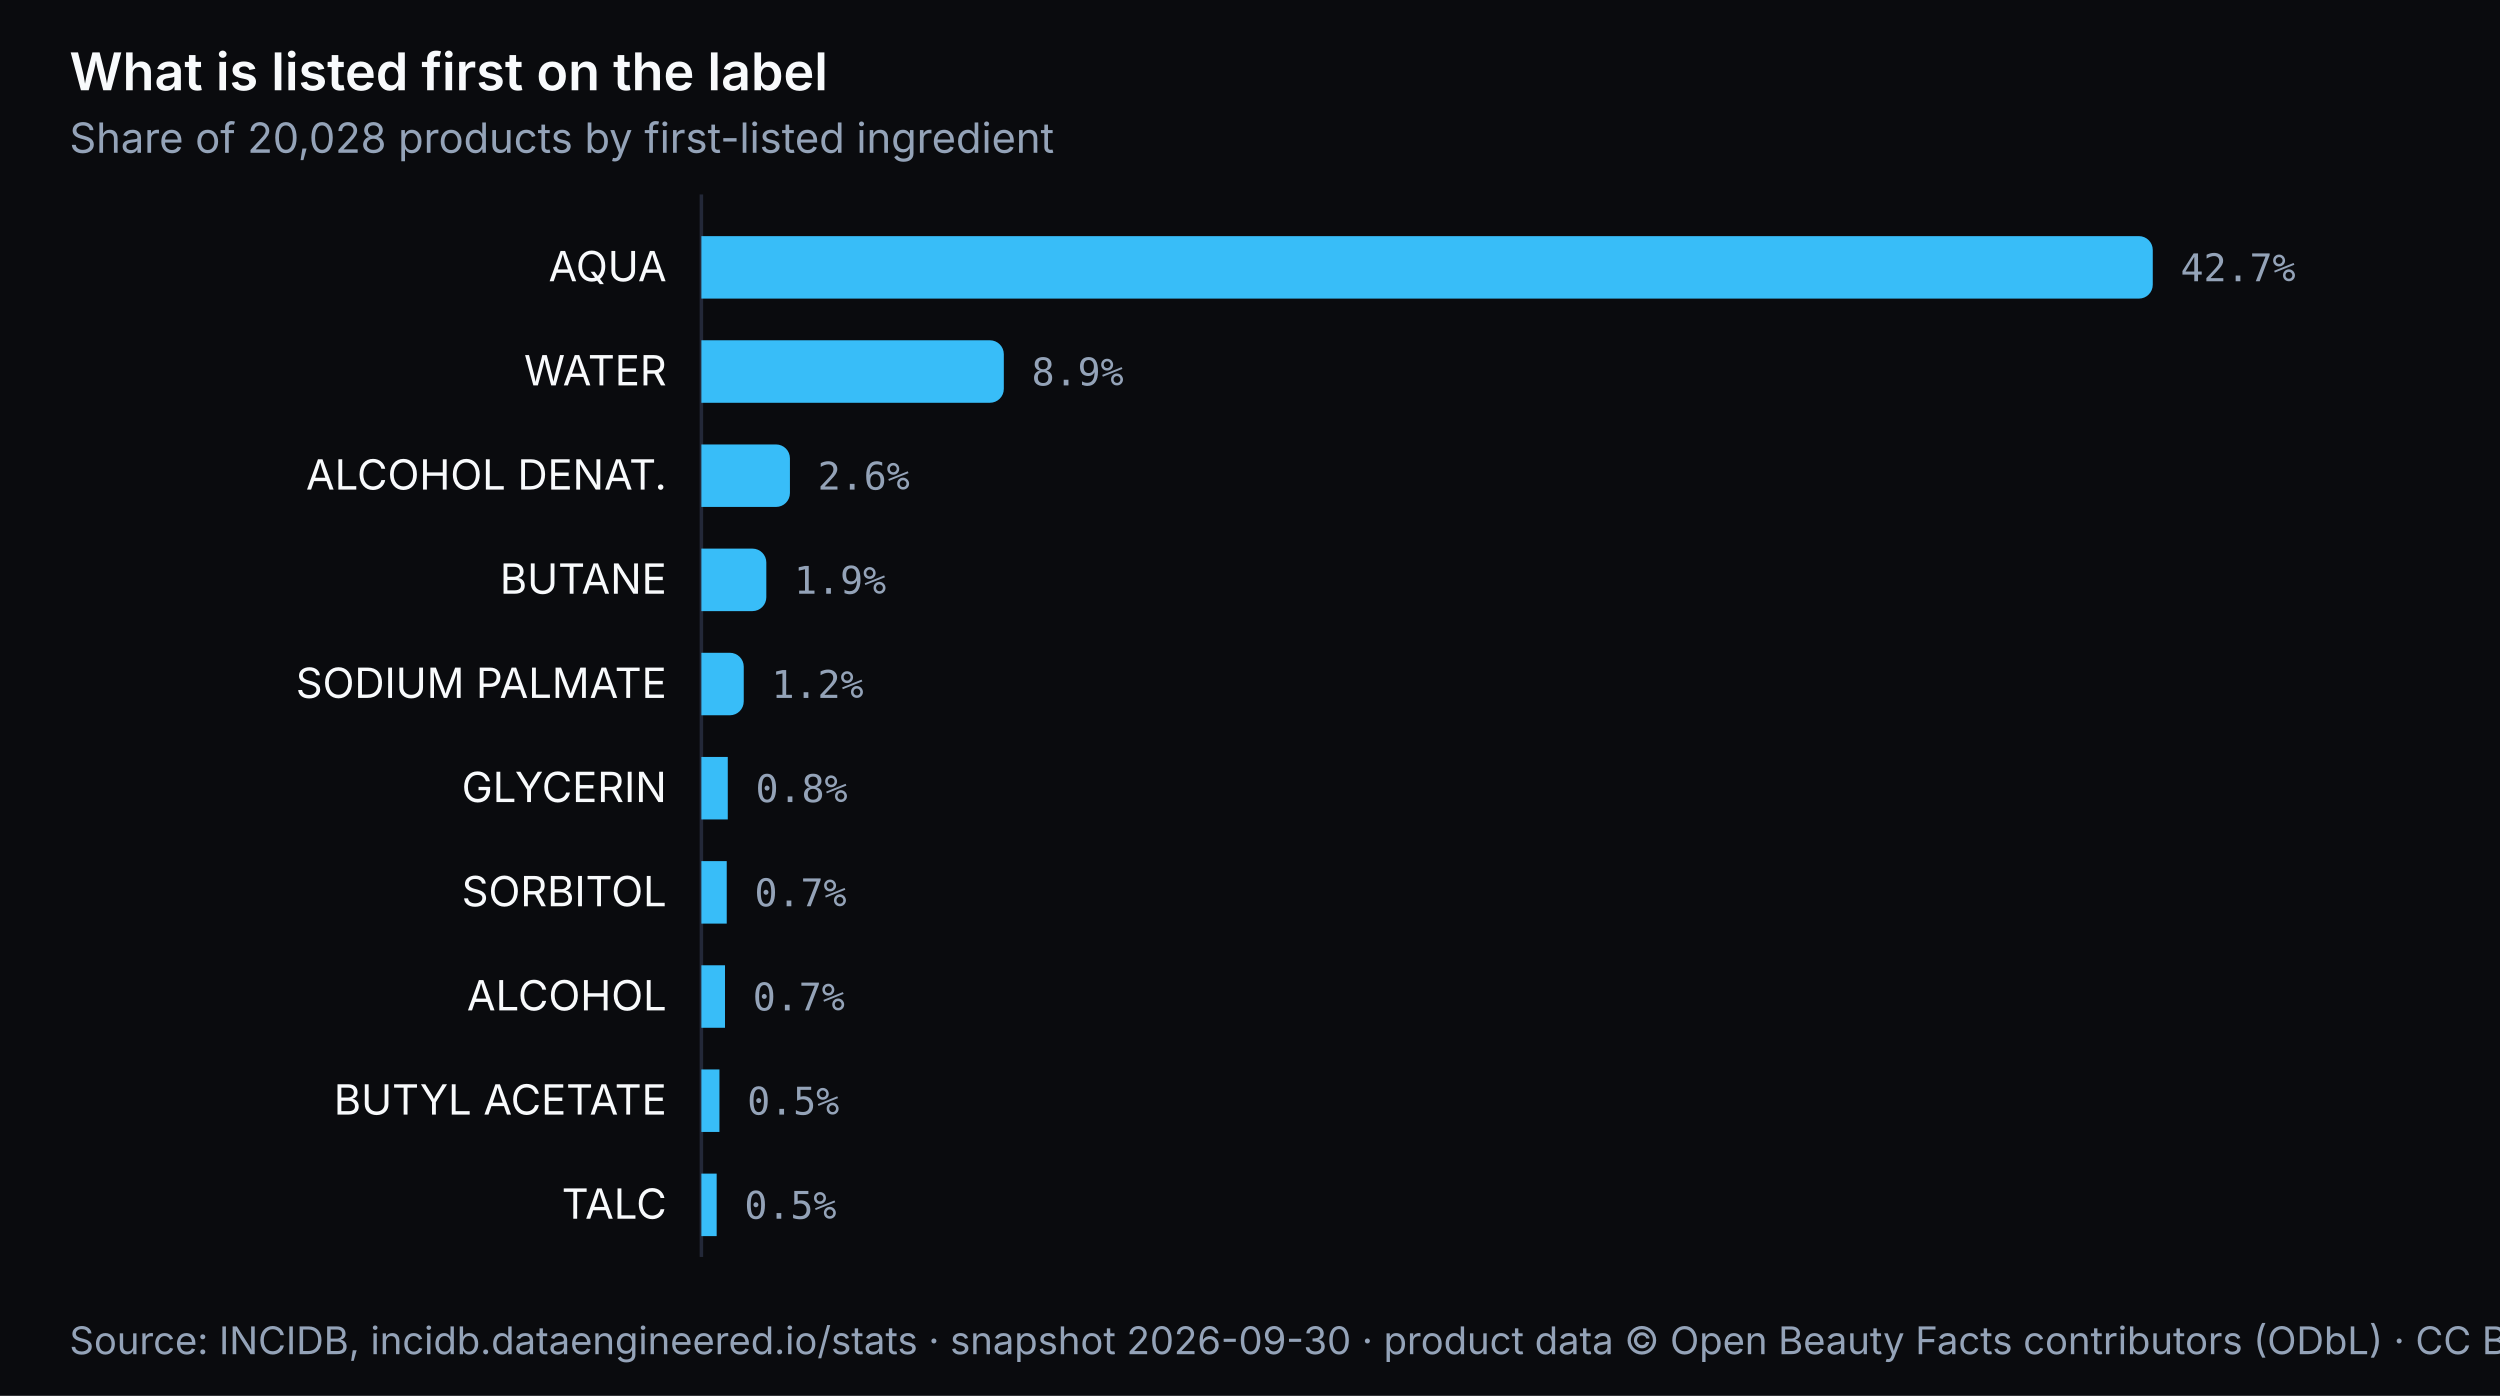
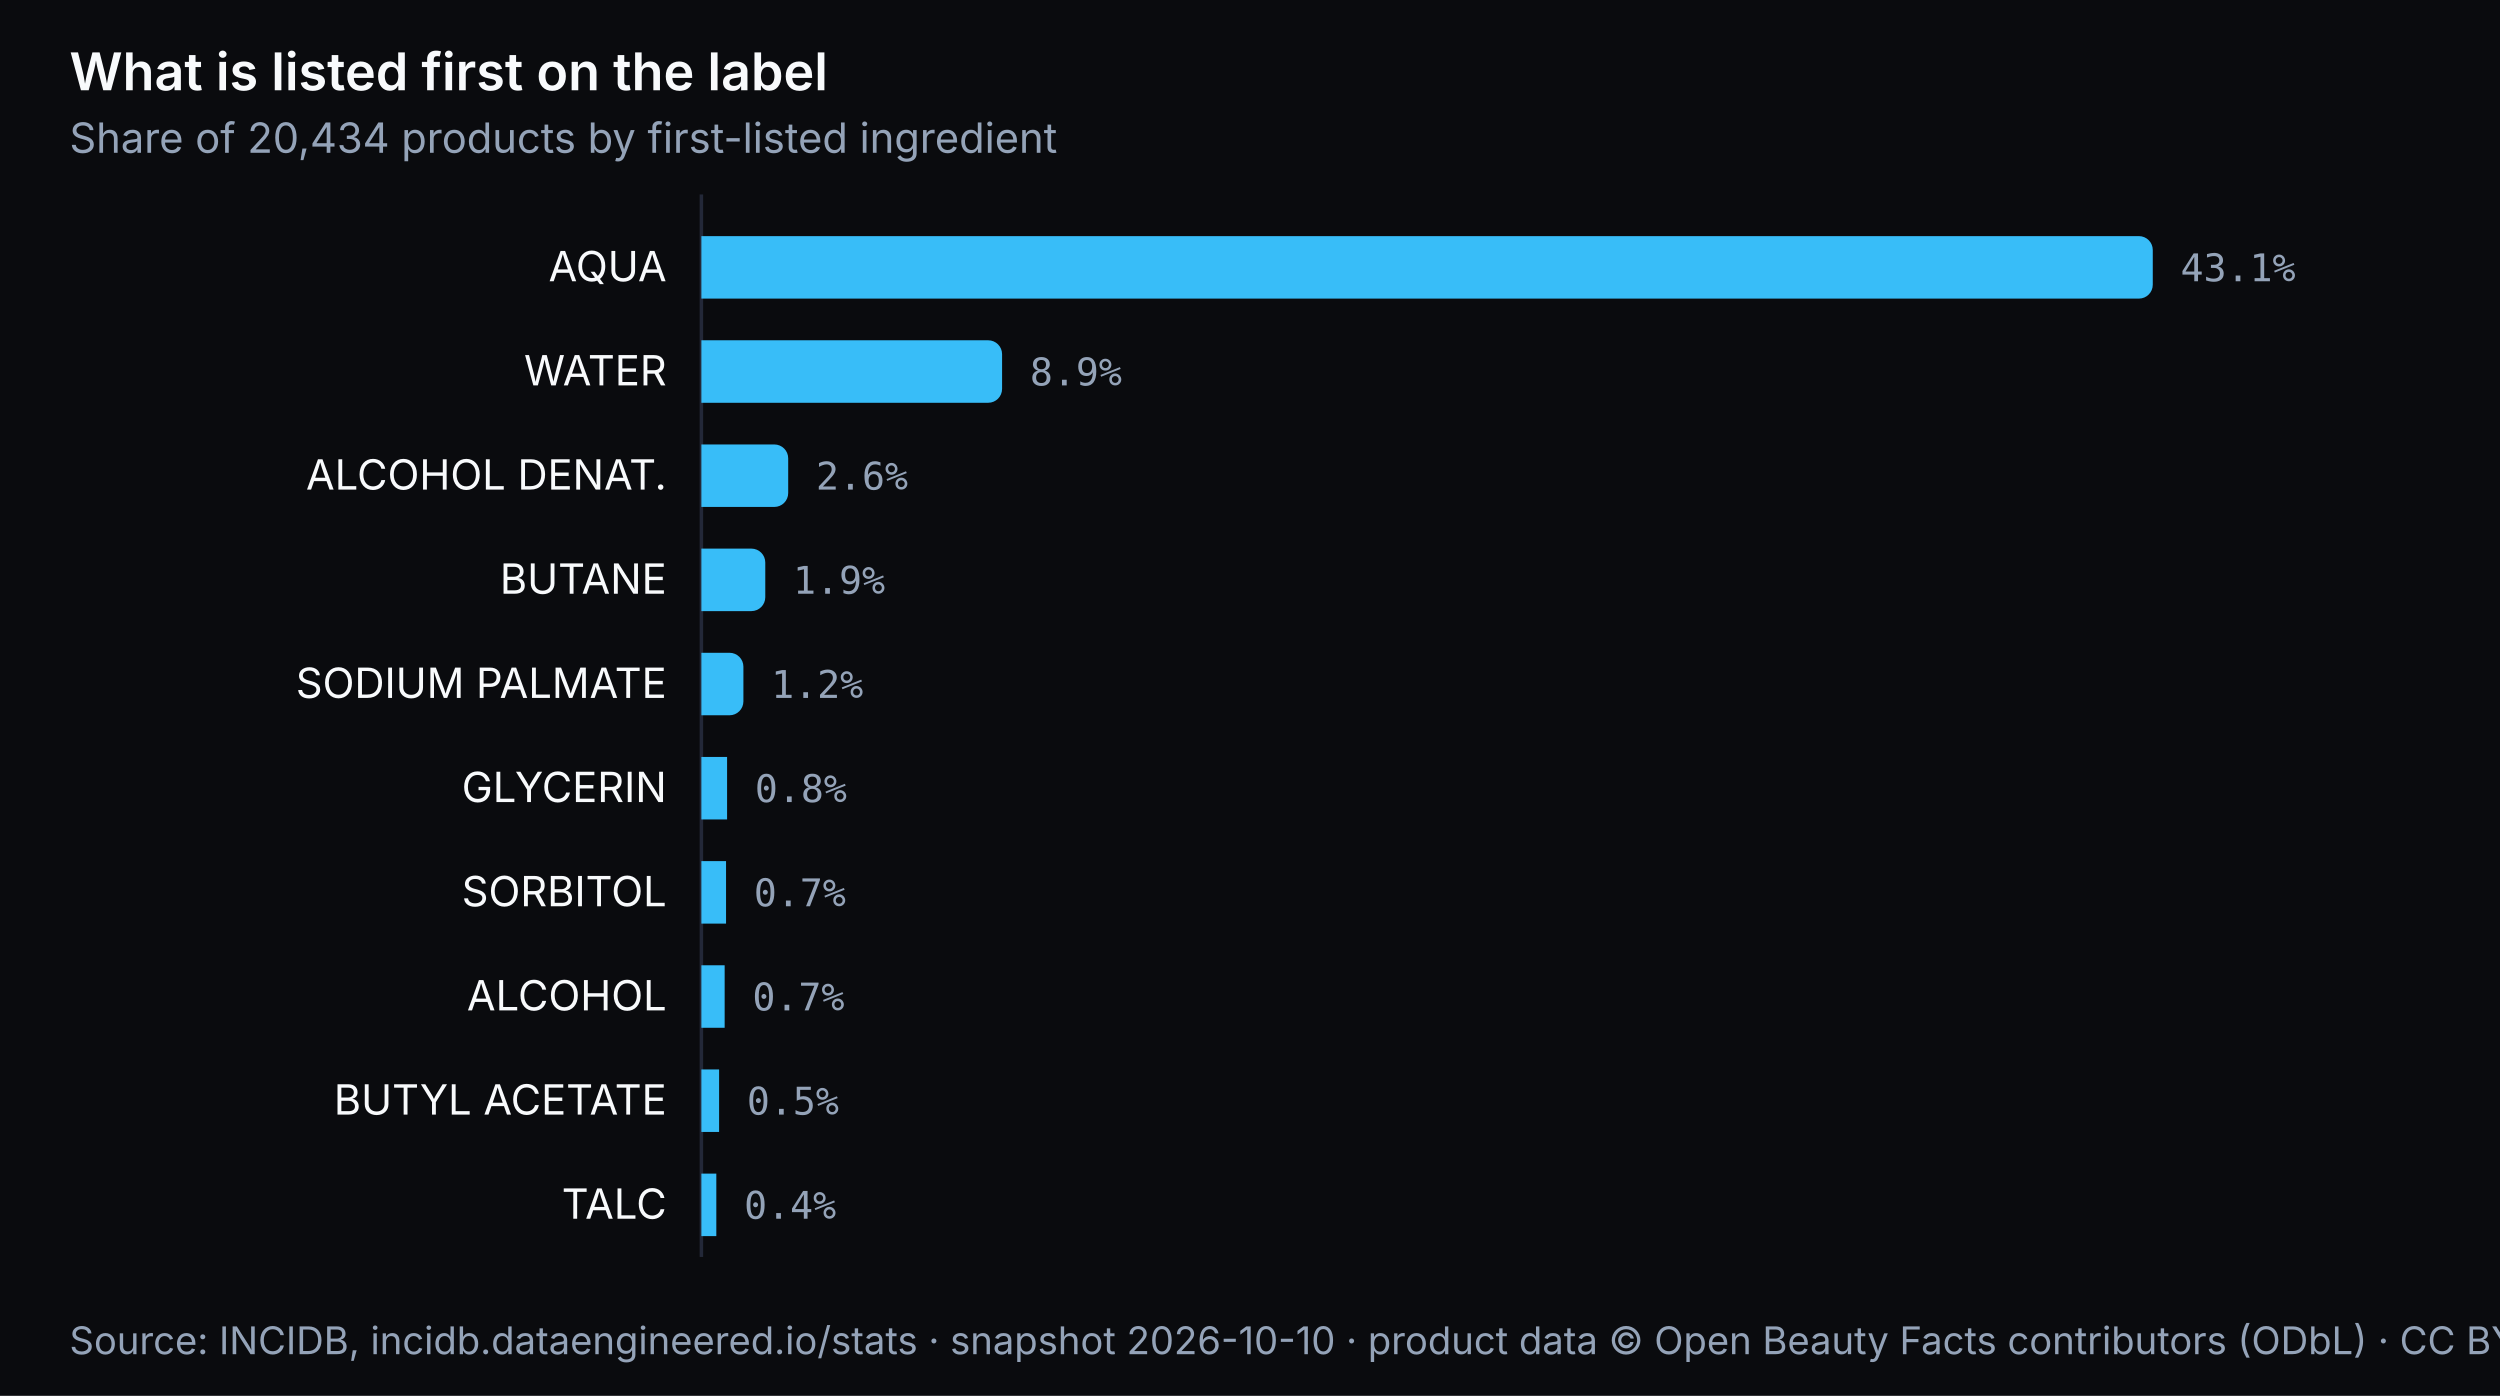
<svg xmlns="http://www.w3.org/2000/svg" viewBox="0 0 720 402" width="720" height="402" role="img" aria-labelledby="t-first-ingredient d-first-ingredient" font-family="'Space Grotesk', 'Inter', system-ui, -apple-system, 'Segoe UI', sans-serif" font-size="12">
  <rect width="720" height="402" fill="#0A0B0E" />
  <text x="20" y="26" font-size="15" font-weight="600" fill="#F8FAFC">What is listed first on the label</text>
-   <text x="20" y="44" font-size="12" fill="#94A3B8">Share of 20,028 products by first-listed ingredient</text>
+   <text x="20" y="44" font-size="12" fill="#94A3B8">Share of 20,434 products by first-listed ingredient</text>
  <line x1="202" y1="56" x2="202" y2="362" stroke="#232838" stroke-width="1" />
  <g>
    <rect x="0" y="62" width="720" height="30" fill="transparent" />
    <path d="M202 68.0 h414.0 a4 4 0 0 1 4 4 v10 a4 4 0 0 1 -4 4 h-414.0 z" fill="#38BDF8" />
    <text x="192" y="81.0" text-anchor="end" fill="#F8FAFC">AQUA</text>
-     <text x="628.0" y="81.0" fill="#94A3B8" font-family="'JetBrains Mono', ui-monospace, Menlo, Consolas, monospace" font-size="11">42.7%</text>
+     <text x="628.0" y="81.0" fill="#94A3B8" font-family="'JetBrains Mono', ui-monospace, Menlo, Consolas, monospace" font-size="11">43.1%</text>
  </g>
  <g>
    <rect x="0" y="92" width="720" height="30" fill="transparent" />
-     <path d="M202 98.0 h83.1 a4 4 0 0 1 4 4 v10 a4 4 0 0 1 -4 4 h-83.1 z" fill="#38BDF8" />
+     <path d="M202 98.0 h82.6 a4 4 0 0 1 4 4 v10 a4 4 0 0 1 -4 4 h-82.6 z" fill="#38BDF8" />
    <text x="192" y="111.0" text-anchor="end" fill="#F8FAFC">WATER</text>
-     <text x="297.1" y="111.0" fill="#94A3B8" font-family="'JetBrains Mono', ui-monospace, Menlo, Consolas, monospace" font-size="11">8.9%</text>
+     <text x="296.6" y="111.0" fill="#94A3B8" font-family="'JetBrains Mono', ui-monospace, Menlo, Consolas, monospace" font-size="11">8.9%</text>
  </g>
  <g>
    <rect x="0" y="122" width="720" height="30" fill="transparent" />
-     <path d="M202 128.0 h21.5 a4 4 0 0 1 4 4 v10 a4 4 0 0 1 -4 4 h-21.5 z" fill="#38BDF8" />
+     <path d="M202 128.0 h21.0 a4 4 0 0 1 4 4 v10 a4 4 0 0 1 -4 4 h-21.0 z" fill="#38BDF8" />
    <text x="192" y="141.0" text-anchor="end" fill="#F8FAFC">ALCOHOL DENAT.</text>
-     <text x="235.5" y="141.0" fill="#94A3B8" font-family="'JetBrains Mono', ui-monospace, Menlo, Consolas, monospace" font-size="11">2.6%</text>
+     <text x="235.0" y="141.0" fill="#94A3B8" font-family="'JetBrains Mono', ui-monospace, Menlo, Consolas, monospace" font-size="11">2.6%</text>
  </g>
  <g>
    <rect x="0" y="152" width="720" height="30" fill="transparent" />
-     <path d="M202 158.0 h14.7 a4 4 0 0 1 4 4 v10 a4 4 0 0 1 -4 4 h-14.7 z" fill="#38BDF8" />
+     <path d="M202 158.0 h14.4 a4 4 0 0 1 4 4 v10 a4 4 0 0 1 -4 4 h-14.4 z" fill="#38BDF8" />
    <text x="192" y="171.0" text-anchor="end" fill="#F8FAFC">BUTANE</text>
-     <text x="228.7" y="171.0" fill="#94A3B8" font-family="'JetBrains Mono', ui-monospace, Menlo, Consolas, monospace" font-size="11">1.9%</text>
+     <text x="228.4" y="171.0" fill="#94A3B8" font-family="'JetBrains Mono', ui-monospace, Menlo, Consolas, monospace" font-size="11">1.9%</text>
  </g>
  <g>
    <rect x="0" y="182" width="720" height="30" fill="transparent" />
-     <path d="M202 188.0 h8.2 a4 4 0 0 1 4 4 v10 a4 4 0 0 1 -4 4 h-8.2 z" fill="#38BDF8" />
+     <path d="M202 188.0 h8.1 a4 4 0 0 1 4 4 v10 a4 4 0 0 1 -4 4 h-8.1 z" fill="#38BDF8" />
    <text x="192" y="201.0" text-anchor="end" fill="#F8FAFC">SODIUM PALMATE</text>
-     <text x="222.2" y="201.0" fill="#94A3B8" font-family="'JetBrains Mono', ui-monospace, Menlo, Consolas, monospace" font-size="11">1.2%</text>
+     <text x="222.1" y="201.0" fill="#94A3B8" font-family="'JetBrains Mono', ui-monospace, Menlo, Consolas, monospace" font-size="11">1.2%</text>
  </g>
  <g>
    <rect x="0" y="212" width="720" height="30" fill="transparent" />
-     <rect x="202" y="218.0" width="7.6" height="18" fill="#38BDF8" />
+     <rect x="202" y="218.0" width="7.4" height="18" fill="#38BDF8" />
    <text x="192" y="231.0" text-anchor="end" fill="#F8FAFC">GLYCERIN</text>
-     <text x="217.6" y="231.0" fill="#94A3B8" font-family="'JetBrains Mono', ui-monospace, Menlo, Consolas, monospace" font-size="11">0.8%</text>
+     <text x="217.4" y="231.0" fill="#94A3B8" font-family="'JetBrains Mono', ui-monospace, Menlo, Consolas, monospace" font-size="11">0.8%</text>
  </g>
  <g>
    <rect x="0" y="242" width="720" height="30" fill="transparent" />
-     <rect x="202" y="248.0" width="7.3" height="18" fill="#38BDF8" />
+     <rect x="202" y="248.0" width="7.1" height="18" fill="#38BDF8" />
    <text x="192" y="261.0" text-anchor="end" fill="#F8FAFC">SORBITOL</text>
-     <text x="217.3" y="261.0" fill="#94A3B8" font-family="'JetBrains Mono', ui-monospace, Menlo, Consolas, monospace" font-size="11">0.7%</text>
+     <text x="217.1" y="261.0" fill="#94A3B8" font-family="'JetBrains Mono', ui-monospace, Menlo, Consolas, monospace" font-size="11">0.7%</text>
  </g>
  <g>
    <rect x="0" y="272" width="720" height="30" fill="transparent" />
-     <rect x="202" y="278.0" width="6.8" height="18" fill="#38BDF8" />
+     <rect x="202" y="278.0" width="6.7" height="18" fill="#38BDF8" />
    <text x="192" y="291.0" text-anchor="end" fill="#F8FAFC">ALCOHOL</text>
-     <text x="216.8" y="291.0" fill="#94A3B8" font-family="'JetBrains Mono', ui-monospace, Menlo, Consolas, monospace" font-size="11">0.7%</text>
+     <text x="216.7" y="291.0" fill="#94A3B8" font-family="'JetBrains Mono', ui-monospace, Menlo, Consolas, monospace" font-size="11">0.7%</text>
  </g>
  <g>
    <rect x="0" y="302" width="720" height="30" fill="transparent" />
-     <rect x="202" y="308.0" width="5.2" height="18" fill="#38BDF8" />
+     <rect x="202" y="308.0" width="5.1" height="18" fill="#38BDF8" />
    <text x="192" y="321.0" text-anchor="end" fill="#F8FAFC">BUTYL ACETATE</text>
-     <text x="215.2" y="321.0" fill="#94A3B8" font-family="'JetBrains Mono', ui-monospace, Menlo, Consolas, monospace" font-size="11">0.5%</text>
+     <text x="215.1" y="321.0" fill="#94A3B8" font-family="'JetBrains Mono', ui-monospace, Menlo, Consolas, monospace" font-size="11">0.5%</text>
  </g>
  <g>
    <rect x="0" y="332" width="720" height="30" fill="transparent" />
-     <rect x="202" y="338.0" width="4.4" height="18" fill="#38BDF8" />
+     <rect x="202" y="338.0" width="4.3" height="18" fill="#38BDF8" />
    <text x="192" y="351.0" text-anchor="end" fill="#F8FAFC">TALC</text>
-     <text x="214.4" y="351.0" fill="#94A3B8" font-family="'JetBrains Mono', ui-monospace, Menlo, Consolas, monospace" font-size="11">0.5%</text>
+     <text x="214.3" y="351.0" fill="#94A3B8" font-family="'JetBrains Mono', ui-monospace, Menlo, Consolas, monospace" font-size="11">0.4%</text>
  </g>
-   <text x="20" y="390" font-size="11" fill="#94A3B8">Source: INCIDB, incidb.dataengineered.io/stats · snapshot 2026-09-30 · product data © Open Beauty Facts contributors (ODbL) · CC BY 4.0</text>
+   <text x="20" y="390" font-size="11" fill="#94A3B8">Source: INCIDB, incidb.dataengineered.io/stats · snapshot 2026-10-10 · product data © Open Beauty Facts contributors (ODbL) · CC BY 4.0</text>
</svg>
